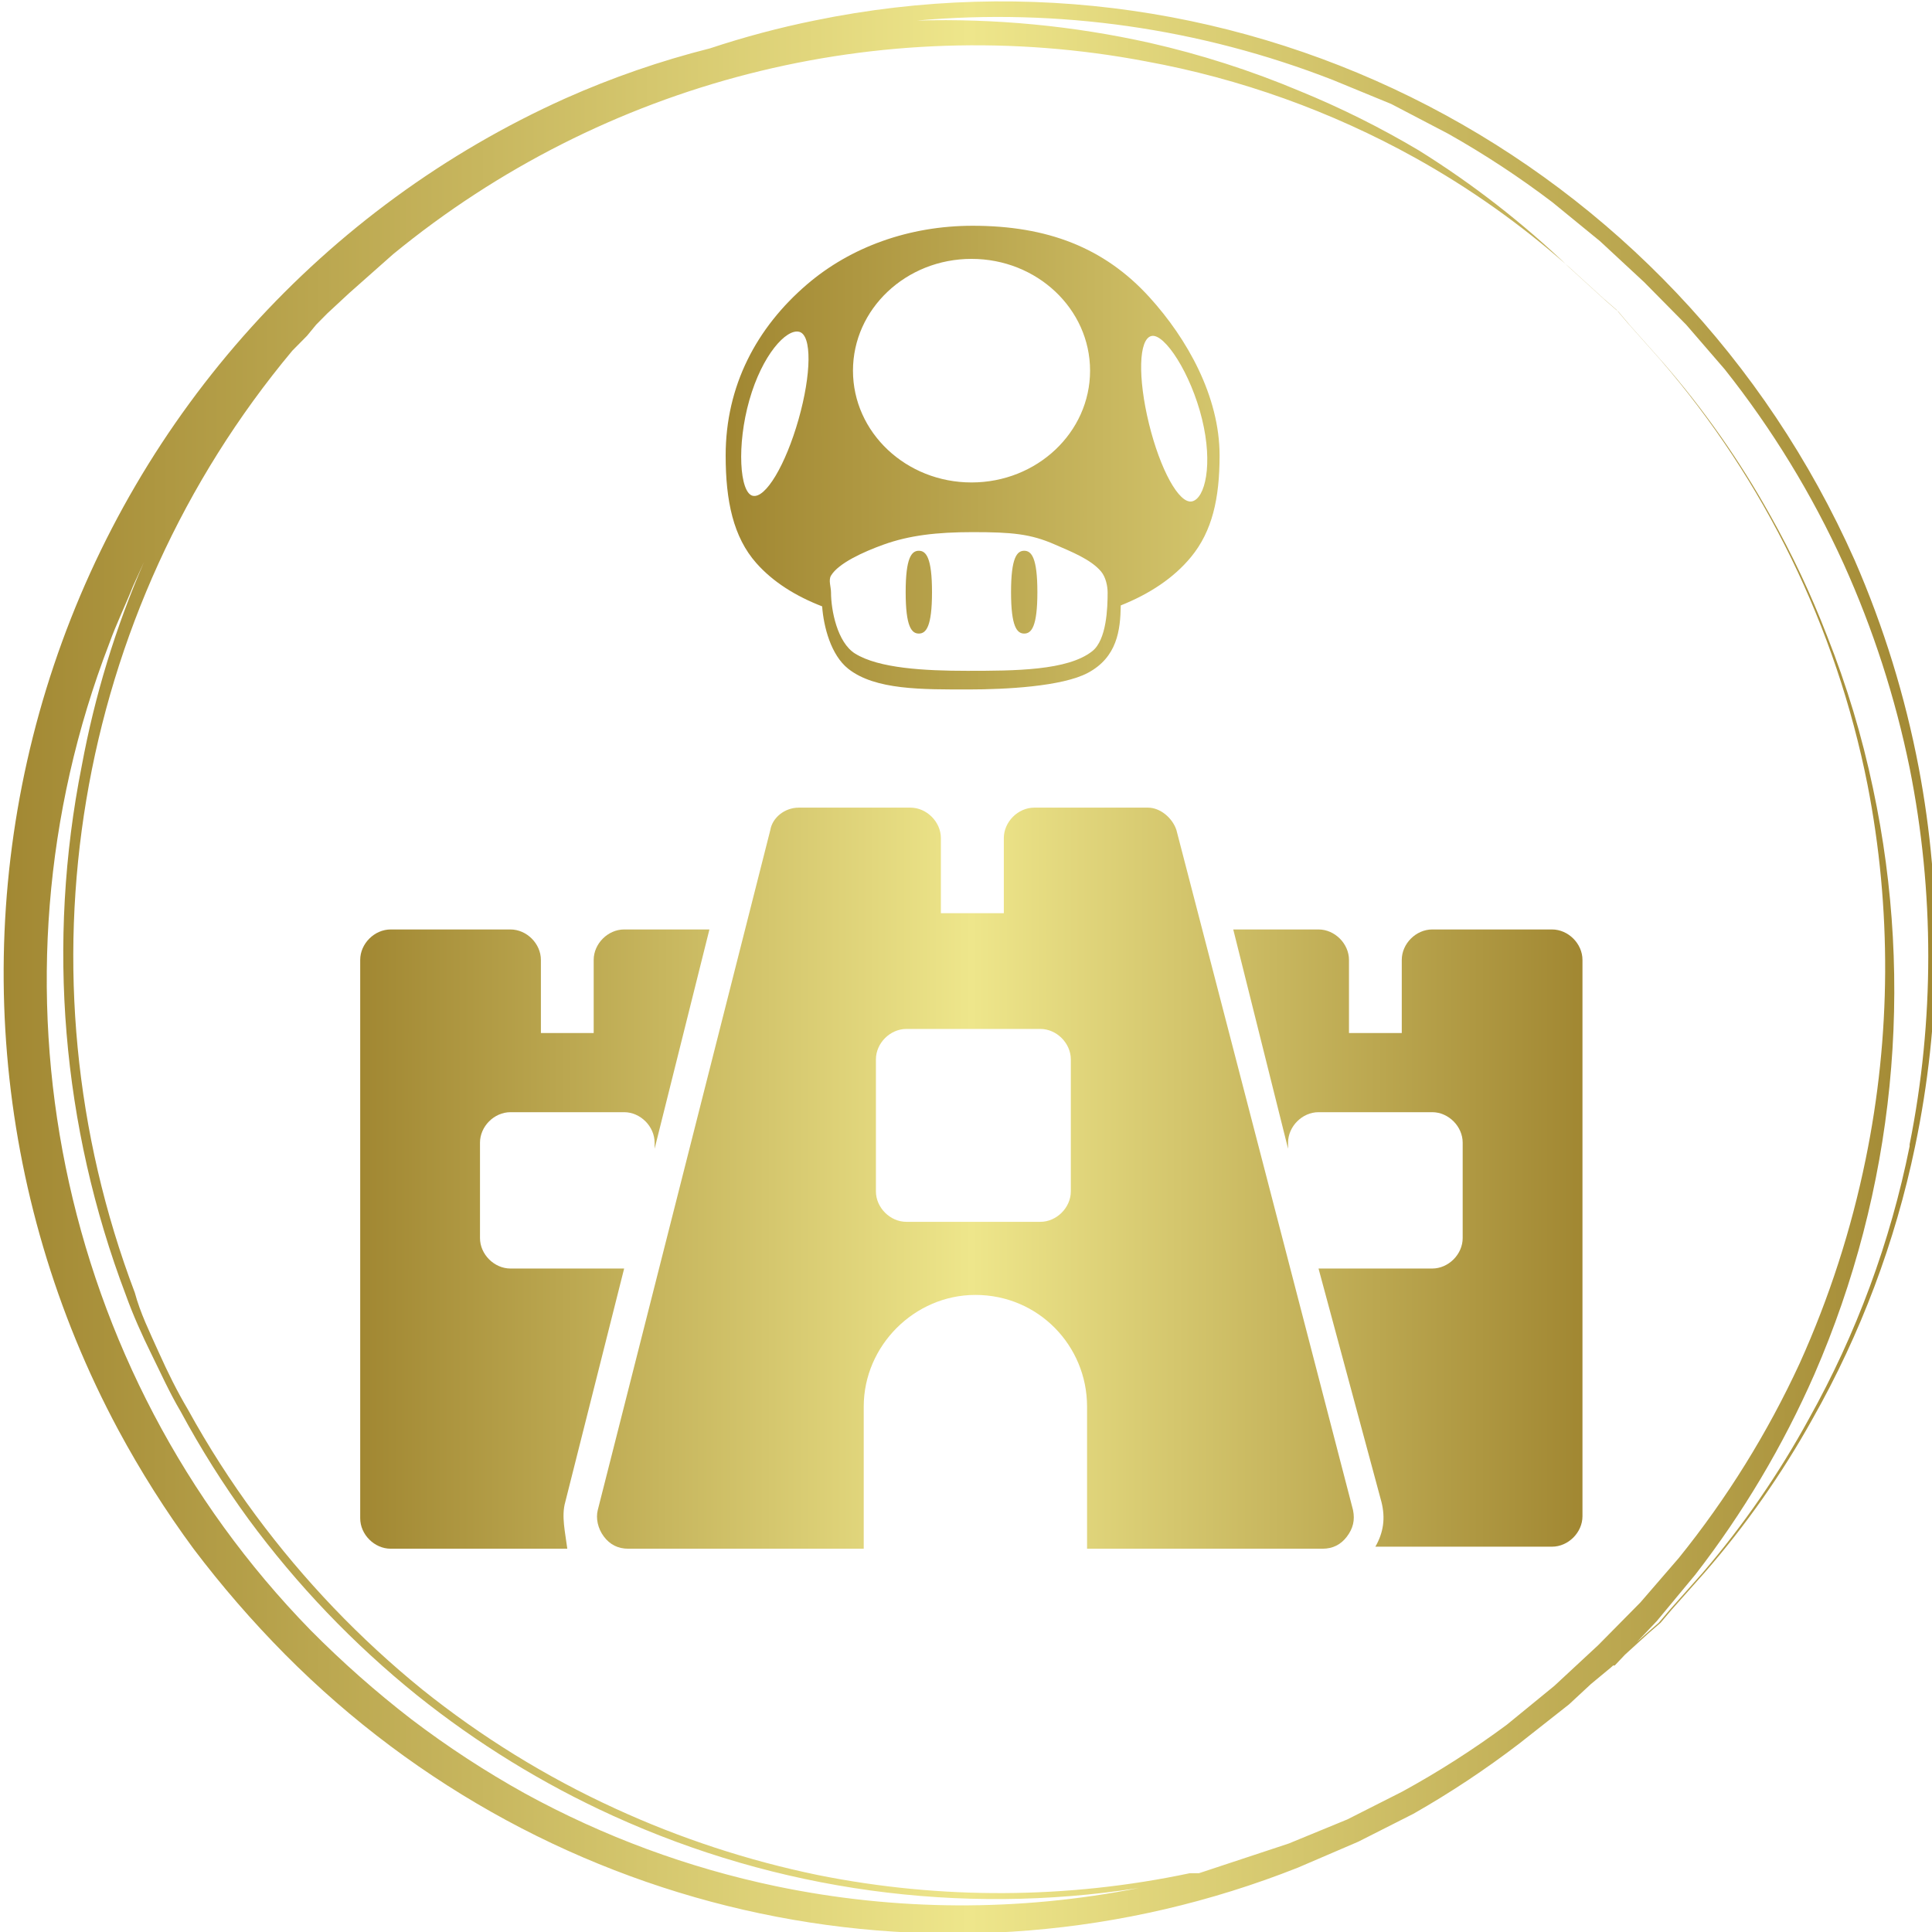
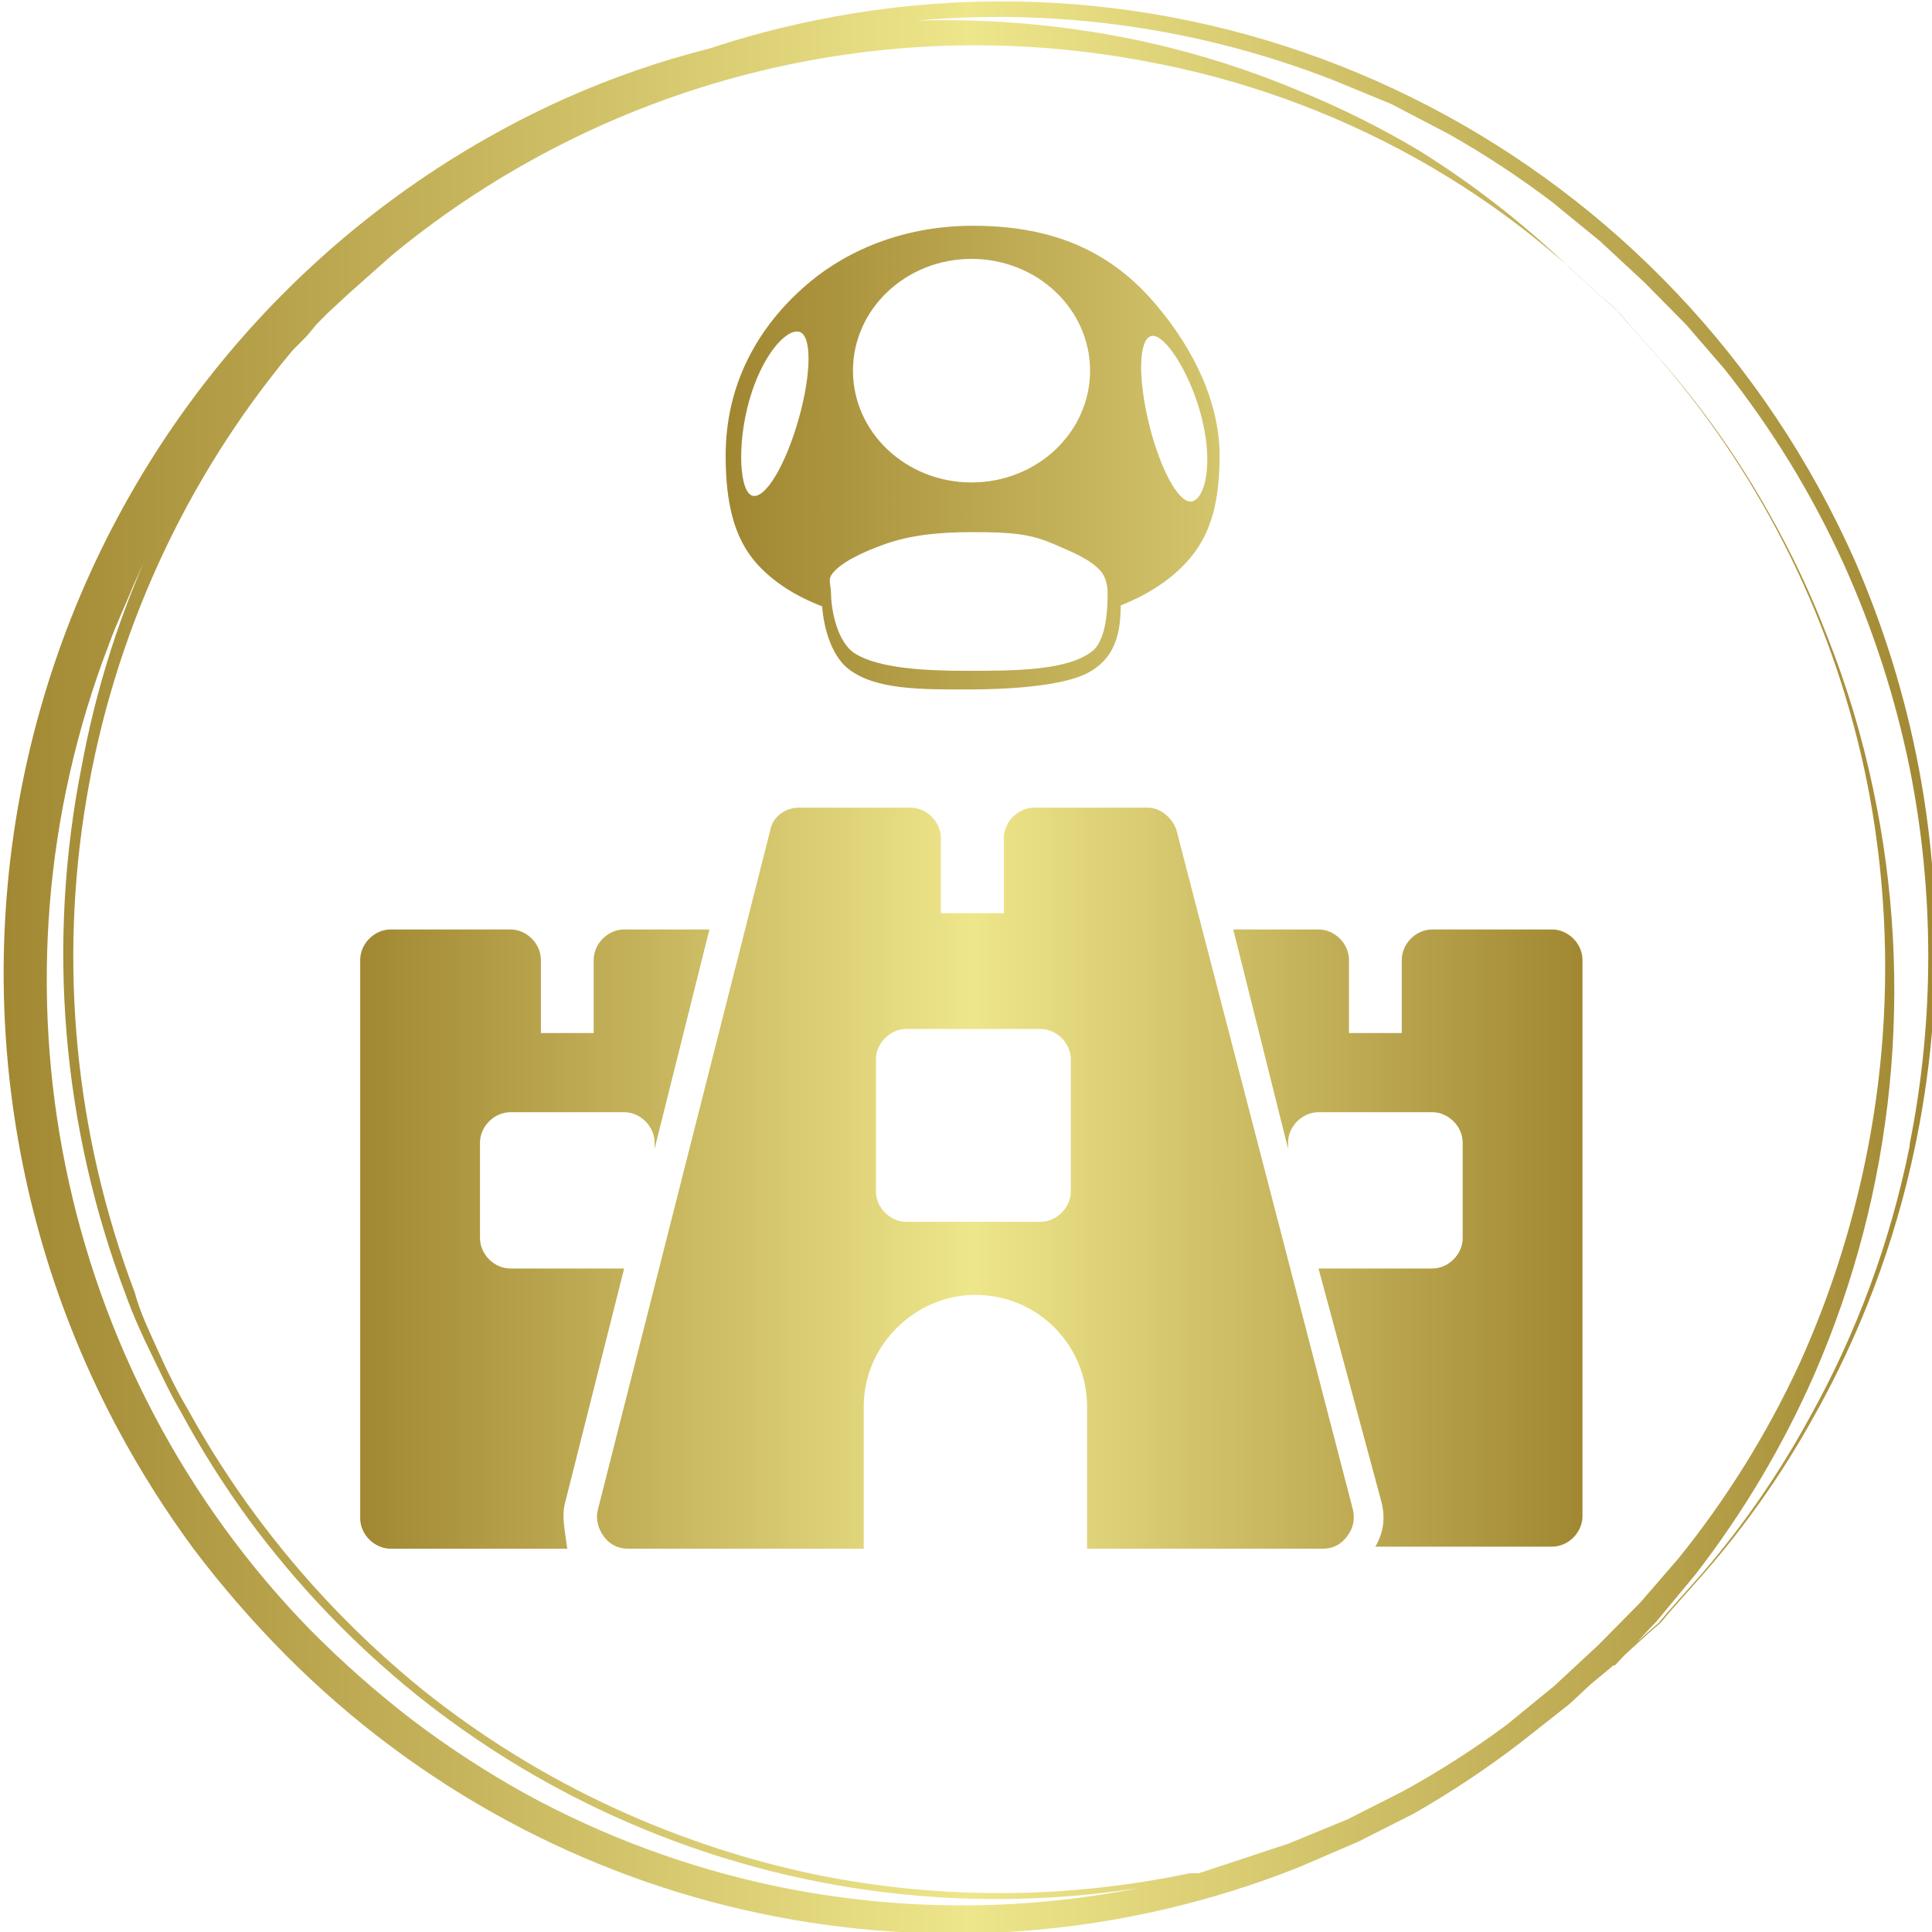
<svg xmlns="http://www.w3.org/2000/svg" xmlns:xlink="http://www.w3.org/1999/xlink" width="310" height="310">
  <defs>
    <linearGradient id="gradient0">
      <stop stop-color="#a18732" offset="0" />
      <stop stop-color="#eee68b" offset=".5" />
      <stop stop-color="#a18732" offset="1" />
    </linearGradient>
    <linearGradient xlink:href="#gradient0" id="gradient1" gradientTransform="scale(1.28426 .77866)" x1="15.417" y1="40.839" x2="62.293" y2="40.839" gradientUnits="userSpaceOnUse" />
    <linearGradient xlink:href="#gradient0" id="gradient2" gradientUnits="userSpaceOnUse" gradientTransform="scale(2.73872 .36513)" x1="1.398" y1="3.424" x2="103.887" y2="3.424" />
  </defs>
  <circle cx="156.7" cy="155.5" r="154." fill="#1a1a1a" />
-   <path d="M83.163 26.107c-2.458.567-2.603 8.422-.488 17.583 2.114 9.16 5.689 16.156 8.146 15.589 2.458-.568 4.004-7.36 1.89-16.52-2.115-9.16-7.09-17.22-9.548-16.652zM8.431 71.674C4.05 66.428 2.62 59.166 2.62 50.076c0-13.988 5.844-25.628 15.361-34.294C26.251 8.25 37.331 4 49.326 4c14.072 0 24.858 4.33 33.422 14.307 7.134 8.312 13.285 19.887 13.285 31.77 0 8.649-1.4 15.198-5.397 20.351-3.28 4.23-7.858 7.419-13.293 9.716-.067 4.993-.69 10.405-6.23 13.534C66.269 96.416 55.496 97 48.664 97c-8.885 0-17.766.137-22.867-4.152-3.276-2.755-4.645-8.418-4.93-12.513-5.016-2.058-9.285-4.89-12.435-8.661zm40.687-16.192c12.382 0 22.42-10.038 22.42-22.42 0-12.382-10.038-22.42-22.42-22.42-12.382 0-22.42 10.038-22.42 22.42 0 12.382 10.038 22.42 22.42 22.42zm-41.403 2.67c2.437.653 6.253-6.215 8.686-15.296 2.433-9.08 2.562-16.936.126-17.589-2.437-.653-6.99 4.618-9.424 13.7-2.433 9.08-1.824 18.532.612 19.185zm19.399 31.665c4.469 2.933 13.044 3.446 21.174 3.446 9.017 0 19.014-.032 23.665-3.939 2.741-2.302 2.906-8.778 2.906-11.753 0-1.238-.327-3.081-1.245-4.237-1.964-2.47-5.76-4.016-8.719-5.397-4.619-2.156-8.181-2.49-15.569-2.49-6.813 0-11.988.655-16.815 2.49-3.87 1.472-8.576 3.76-9.964 6.228-.522.927 0 2.256 0 3.406 0 3.47 1.16 10.009 4.567 12.246zm12.04-4.027c-1.376 0-2.49-1.389-2.49-8.304s1.114-8.303 2.49-8.303c1.376 0 2.491 1.388 2.491 8.303 0 6.915-1.115 8.304-2.49 8.304zm19.929 0c-1.376 0-2.491-1.389-2.491-8.304s1.115-8.303 2.49-8.303c1.376 0 2.492 1.388 2.492 8.303 0 6.915-1.116 8.304-2.491 8.304zm0 0" fill="url(#gradient2)" transform="matrix(.84842 0 0 .80002 114.213 33.025)" fill-rule="evenodd" />
+   <path d="m 83.163,26.107 c -2.458,0.567 -2.603,8.422 -0.488,17.583 2.114,9.16 5.689,16.156 8.146,15.589 2.458,-0.568 4.004,-7.36 1.89,-16.52 -2.115,-9.16 -7.09,-17.22 -9.548,-16.652 z M 8.431,71.674 C 4.05,66.428 2.62,59.166 2.62,50.076 2.62,36.088 8.464,24.448 17.981,15.782 26.251,8.25 37.331,4 49.326,4 c 14.072,0 24.858,4.33 33.422,14.307 7.134,8.312 13.285,19.887 13.285,31.77 0,8.649 -1.4,15.198 -5.397,20.351 -3.28,4.23 -7.858,7.419 -13.293,9.716 -0.067,4.993 -0.69,10.405 -6.23,13.534 C 66.269,96.416 55.496,97 48.664,97 39.779,97 30.898,97.137 25.797,92.848 22.521,90.093 21.152,84.43 20.867,80.335 15.851,78.277 11.582,75.445 8.432,71.674 Z M 49.118,55.482 c 12.382,0 22.42,-10.038 22.42,-22.42 0,-12.382 -10.038,-22.42 -22.42,-22.42 -12.382,0 -22.42,10.038 -22.42,22.42 0,12.382 10.038,22.42 22.42,22.42 z m -41.403,2.67 c 2.437,0.653 6.253,-6.215 8.686,-15.296 2.433,-9.08 2.562,-16.936 0.126,-17.589 -2.437,-0.653 -6.99,4.618 -9.424,13.7 -2.433,9.08 -1.824,18.532 0.612,19.185 z m 19.399,31.665 c 4.469,2.933 13.044,3.446 21.174,3.446 9.017,0 19.014,-0.032 23.665,-3.939 2.741,-2.302 2.906,-8.778 2.906,-11.753 0,-1.238 -0.327,-3.081 -1.245,-4.237 -1.964,-2.47 -5.76,-4.016 -8.719,-5.397 -4.619,-2.156 -8.181,-2.49 -15.569,-2.49 -6.813,0 -11.988,0.655 -16.815,2.49 -3.87,1.472 -8.576,3.76 -9.964,6.228 -0.522,0.927 0,2.256 0,3.406 0,3.47 1.16,10.009 4.567,12.246 z" fill="url(#gradient2)" transform="matrix(.84842 0 0 .80002 114.213 33.025)" fill-rule="evenodd" />
  <path d="M104.6 41.3a52.2 52.2 0 00-3.5-11.2A51.1 51.1 0 0044.3 1a49.6 49.6 0 00-5.7 1.5 49.1 49.1 0 00-7.9 2.7A51.6 51.6 0 006.3 77a53.7 53.7 0 004.1 6.4 57 57 0 005 5.7 51.7 51.7 0 0055.3 11.5l3.3-1.4 3-1.5a50.9 50.9 0 005.8-3.8l2.7-2.1 1.2-1.1 1.1-.9 2-1.8.7-.6.6-.7 1.8-2a48.5 48.5 0 005.9-8.3 50.4 50.4 0 005.6-14.7 51.6 51.6 0 00.2-20.4zM87.1 88.6l-1.2 1.1-1.2 1.1-2.6 2.1a49.5 49.5 0 01-5.7 3.6l-3 1.5-3.2 1.3-4.9 1.6h-.5a50.9 50.9 0 01-20.3.1 51.8 51.8 0 01-11.1-3.6A50.5 50.5 0 0122.9 91a52 52 0 01-9.1-9.4 50.3 50.3 0 01-3.7-5.7c-.6-1-1.1-2-1.6-3.1s-1-2.1-1.3-3.2a50.6 50.6 0 018.6-50.8l.8-.8.5-.6.6-.6 1.2-1.1 2.4-2.1A50.5 50.5 0 0162.4 3.2a48.5 48.5 0 0114.7 5.2 47 47 0 018.3 5.8l2 1.8.7.6.6.7 1.8 2a49.7 49.7 0 0111.3 22.9 50.8 50.8 0 01-.1 20.2 51.6 51.6 0 01-3.6 11 50.2 50.2 0 01-6.6 10.5l-2.1 2.4zm-44.9 13a50.1 50.1 0 01-13.7-5 51.8 51.8 0 01-6.2-4 55.2 55.2 0 01-5.5-4.8 49.9 49.9 0 01-11-53.2c.4-1.1.9-2.1 1.3-3.1l.6-1.3a50.2 50.2 0 00-3.4 11 51.3 51.3 0 002.4 28.5c.4 1.1.9 2.2 1.4 3.2.5 1 1 2.1 1.6 3.1a50.6 50.6 0 003.7 5.8 51.5 51.5 0 009.2 9.5 50.9 50.9 0 0010.7 6.5 51 51 0 0028.7 3.9 50.3 50.3 0 01-19.8-.1zm61.9-39.9a50.2 50.2 0 01-5.5 14.7 48.4 48.4 0 01-5.8 8.3l-1.8 2-.6.7-.7.6-1.9 1.7h.2l2.3-2.4 2.1-2.5A51.3 51.3 0 0098.9 74a51.4 51.4 0 003.2-31.6 49.6 49.6 0 00-2.5-8.2 49.4 49.4 0 00-3.1-6.5 48.7 48.7 0 00-5.9-8.3l-1.8-2-.6-.7-.7-.6-2-1.8A49.9 49.9 0 0077.3 8a49.3 49.3 0 00-6.5-3.2 49.8 49.8 0 00-8.2-2.6A52.2 52.2 0 0049.9 1a50.8 50.8 0 0122.7 3.2l3.2 1.3 3.1 1.6a50.1 50.1 0 015.7 3.7l2.6 2.1 1.2 1.1 1.2 1.1 2.3 2.3 2.1 2.4a50.4 50.4 0 016.5 10.5 51.6 51.6 0 013.6 11 51.1 51.1 0 010 20.3z" fill="url(#gradient0)" transform="matrix(2.93885 0 0 2.97566 .475 .322)" />
  <g transform="matrix(3.2578 0 0 3.2578 -6.708 25.992)">
    <path d="M29.9 66l2.9-11.5h-5.6c-.8 0-1.5-.7-1.5-1.5v-4.7c0-.8.7-1.5 1.5-1.5h5.6c.8 0 1.5.7 1.5 1.5v.3L37 37.8h-4.2c-.8 0-1.5.7-1.5 1.5v3.6h-2.6v-3.6c0-.8-.7-1.5-1.5-1.5h-5.9c-.8 0-1.5.7-1.5 1.5v27.5c0 .8.7 1.5 1.5 1.5H30c-.1-.8-.3-1.6-.1-2.3z" fill="url(#gradient1)" />
    <path d="M78.5 37.8h-5.9c-.8 0-1.5.7-1.5 1.5v3.6h-2.6v-3.6c0-.8-.7-1.5-1.5-1.5h-4.2l2.7 10.8v-.3c0-.8.7-1.5 1.5-1.5h5.6c.8 0 1.5.7 1.5 1.5V53c0 .8-.7 1.5-1.5 1.5H67L70.1 66c.2.8.1 1.5-.3 2.2h8.7c.8 0 1.5-.7 1.5-1.5V39.3c0-.8-.7-1.5-1.5-1.5z" fill="url(#gradient1)" />
    <path d="M60 32.9c-.2-.6-.8-1.1-1.4-1.1H53c-.8 0-1.5.7-1.5 1.5V37h-3.1v-3.7c0-.8-.7-1.5-1.5-1.5h-5.5c-.7 0-1.3.5-1.4 1.1l-8.5 33.5c-.1.4 0 .9.3 1.3s.7.6 1.2.6h11.6v-7c0-3 2.5-5.5 5.5-5.5 3.1 0 5.5 2.5 5.5 5.5v7h11.6c.5 0 .9-.2 1.2-.6.3-.4.4-.8.3-1.3zm-5.2 17.8c0 .8-.7 1.5-1.5 1.5h-6.6c-.8 0-1.5-.7-1.5-1.5v-6.5c0-.8.7-1.5 1.5-1.5h6.6c.8 0 1.5.7 1.5 1.5z" fill="url(#gradient1)" />
  </g>
</svg>
